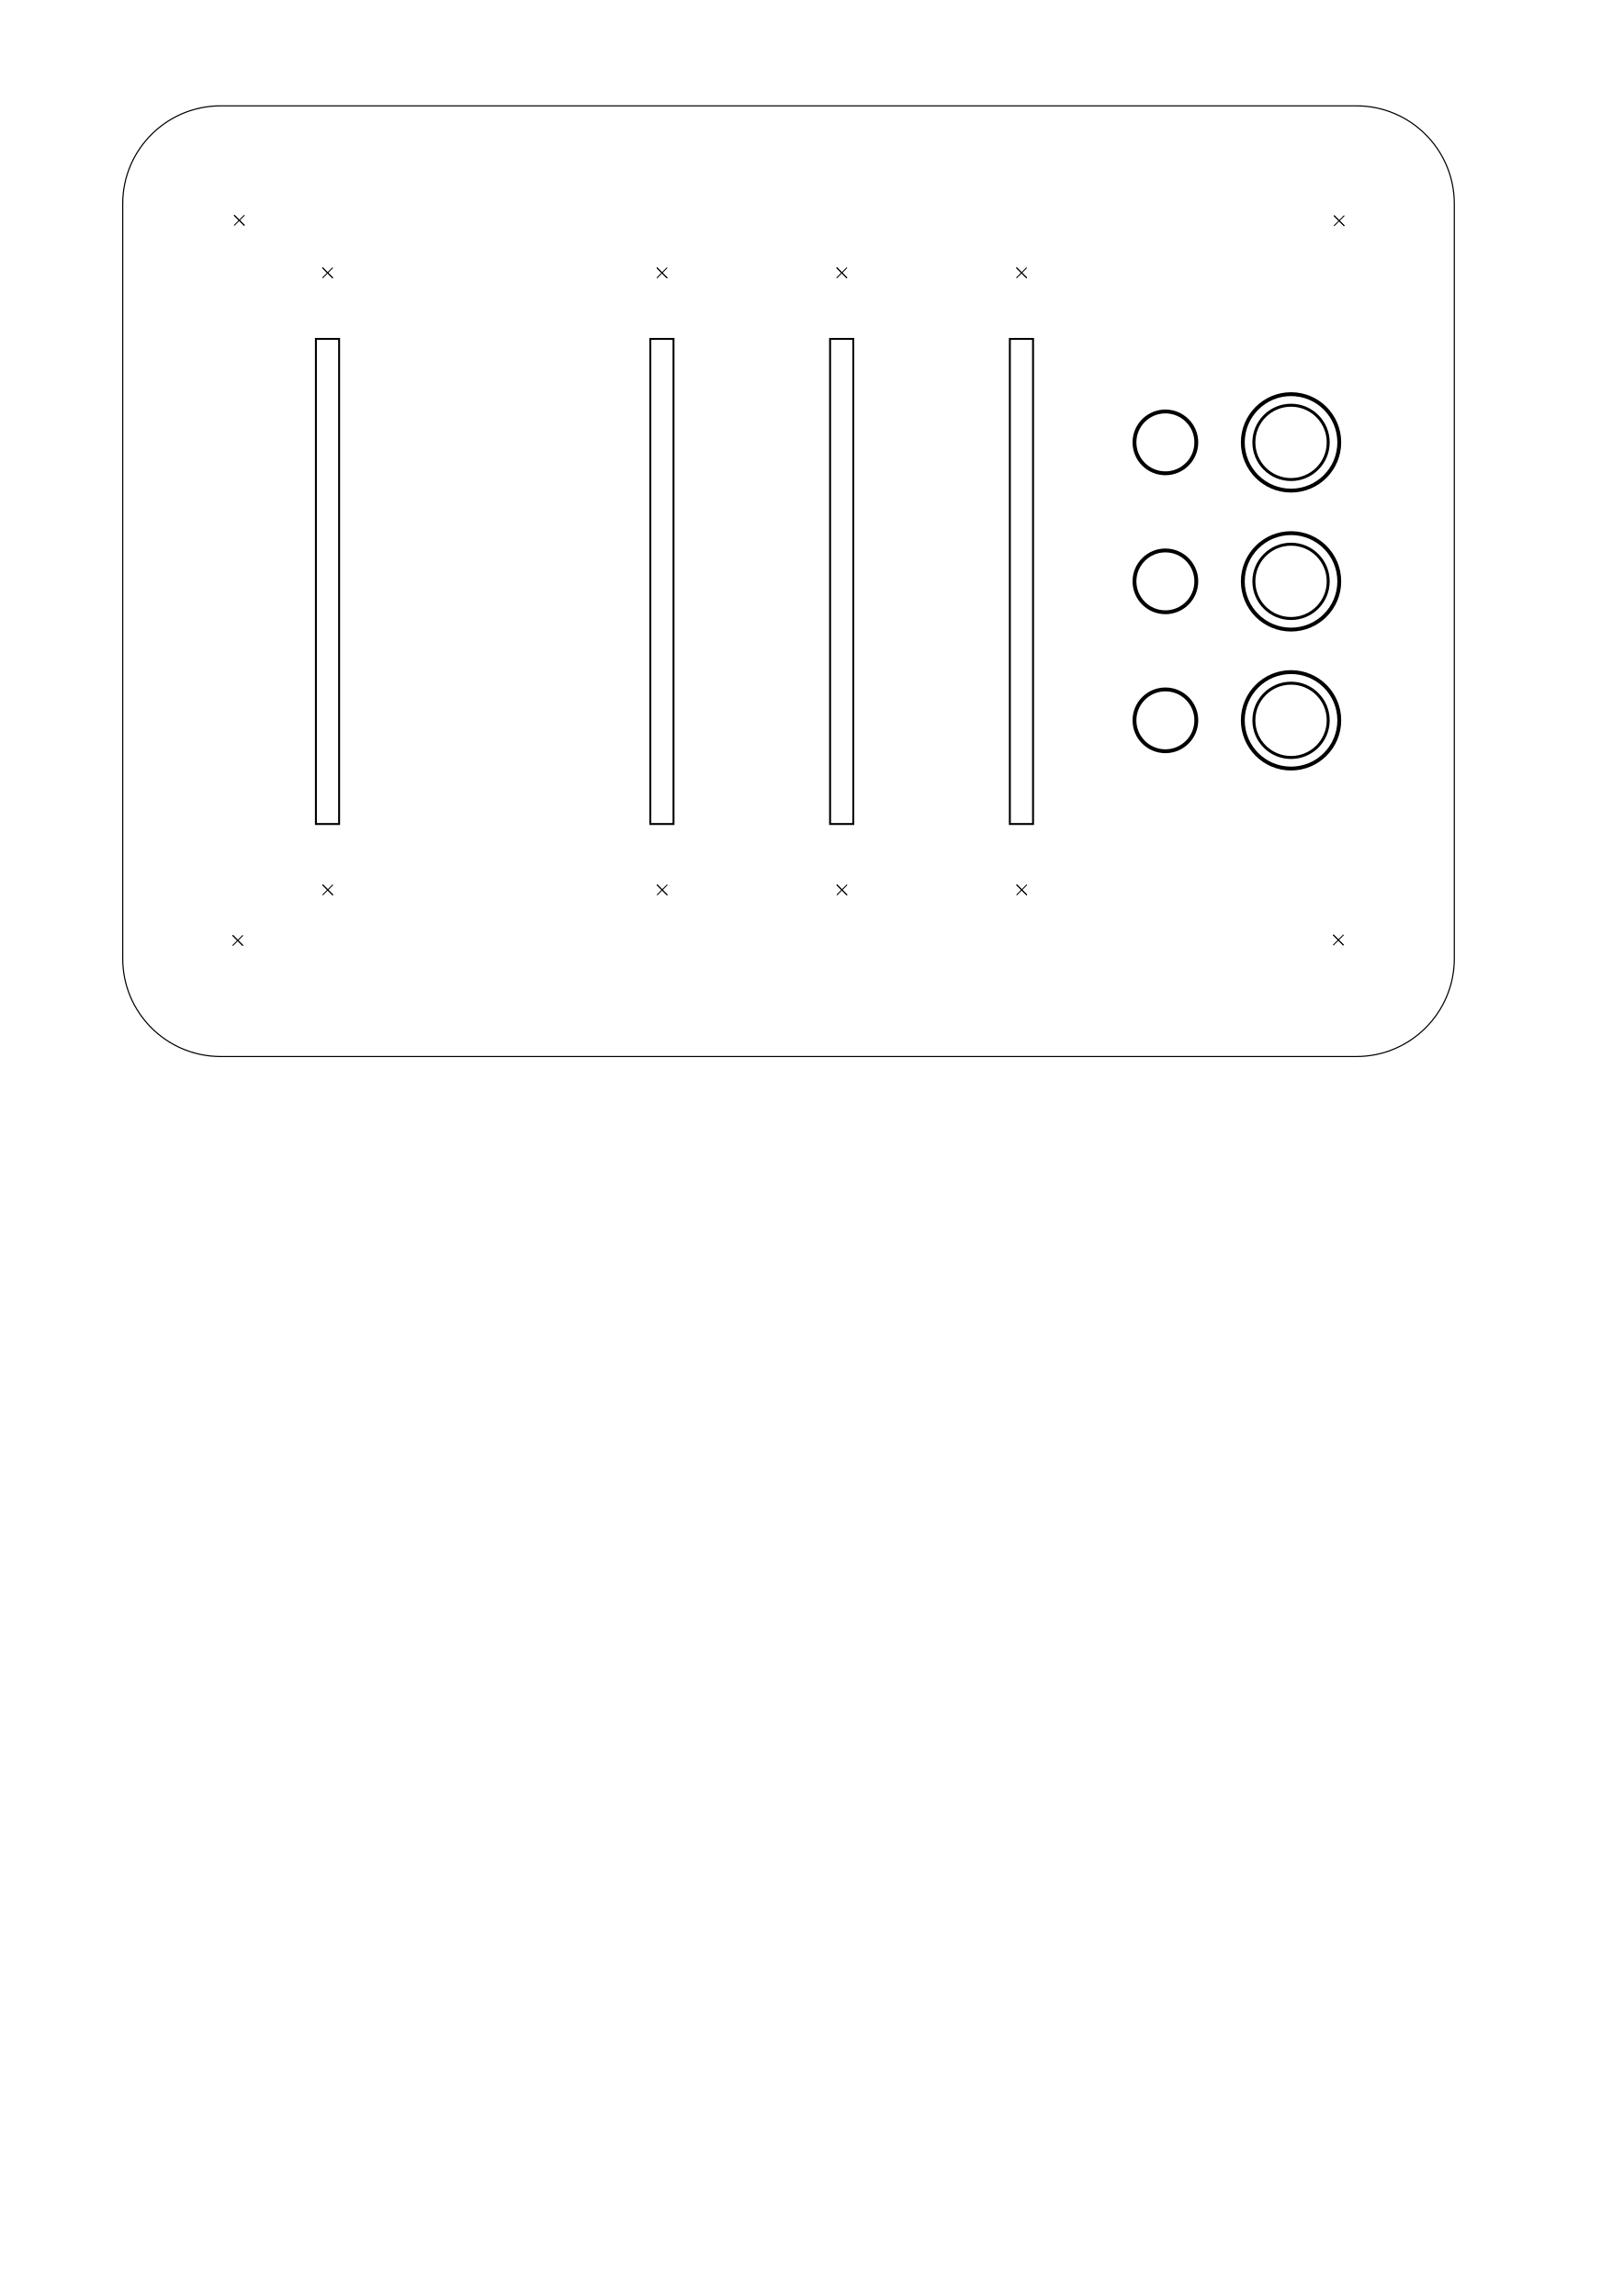
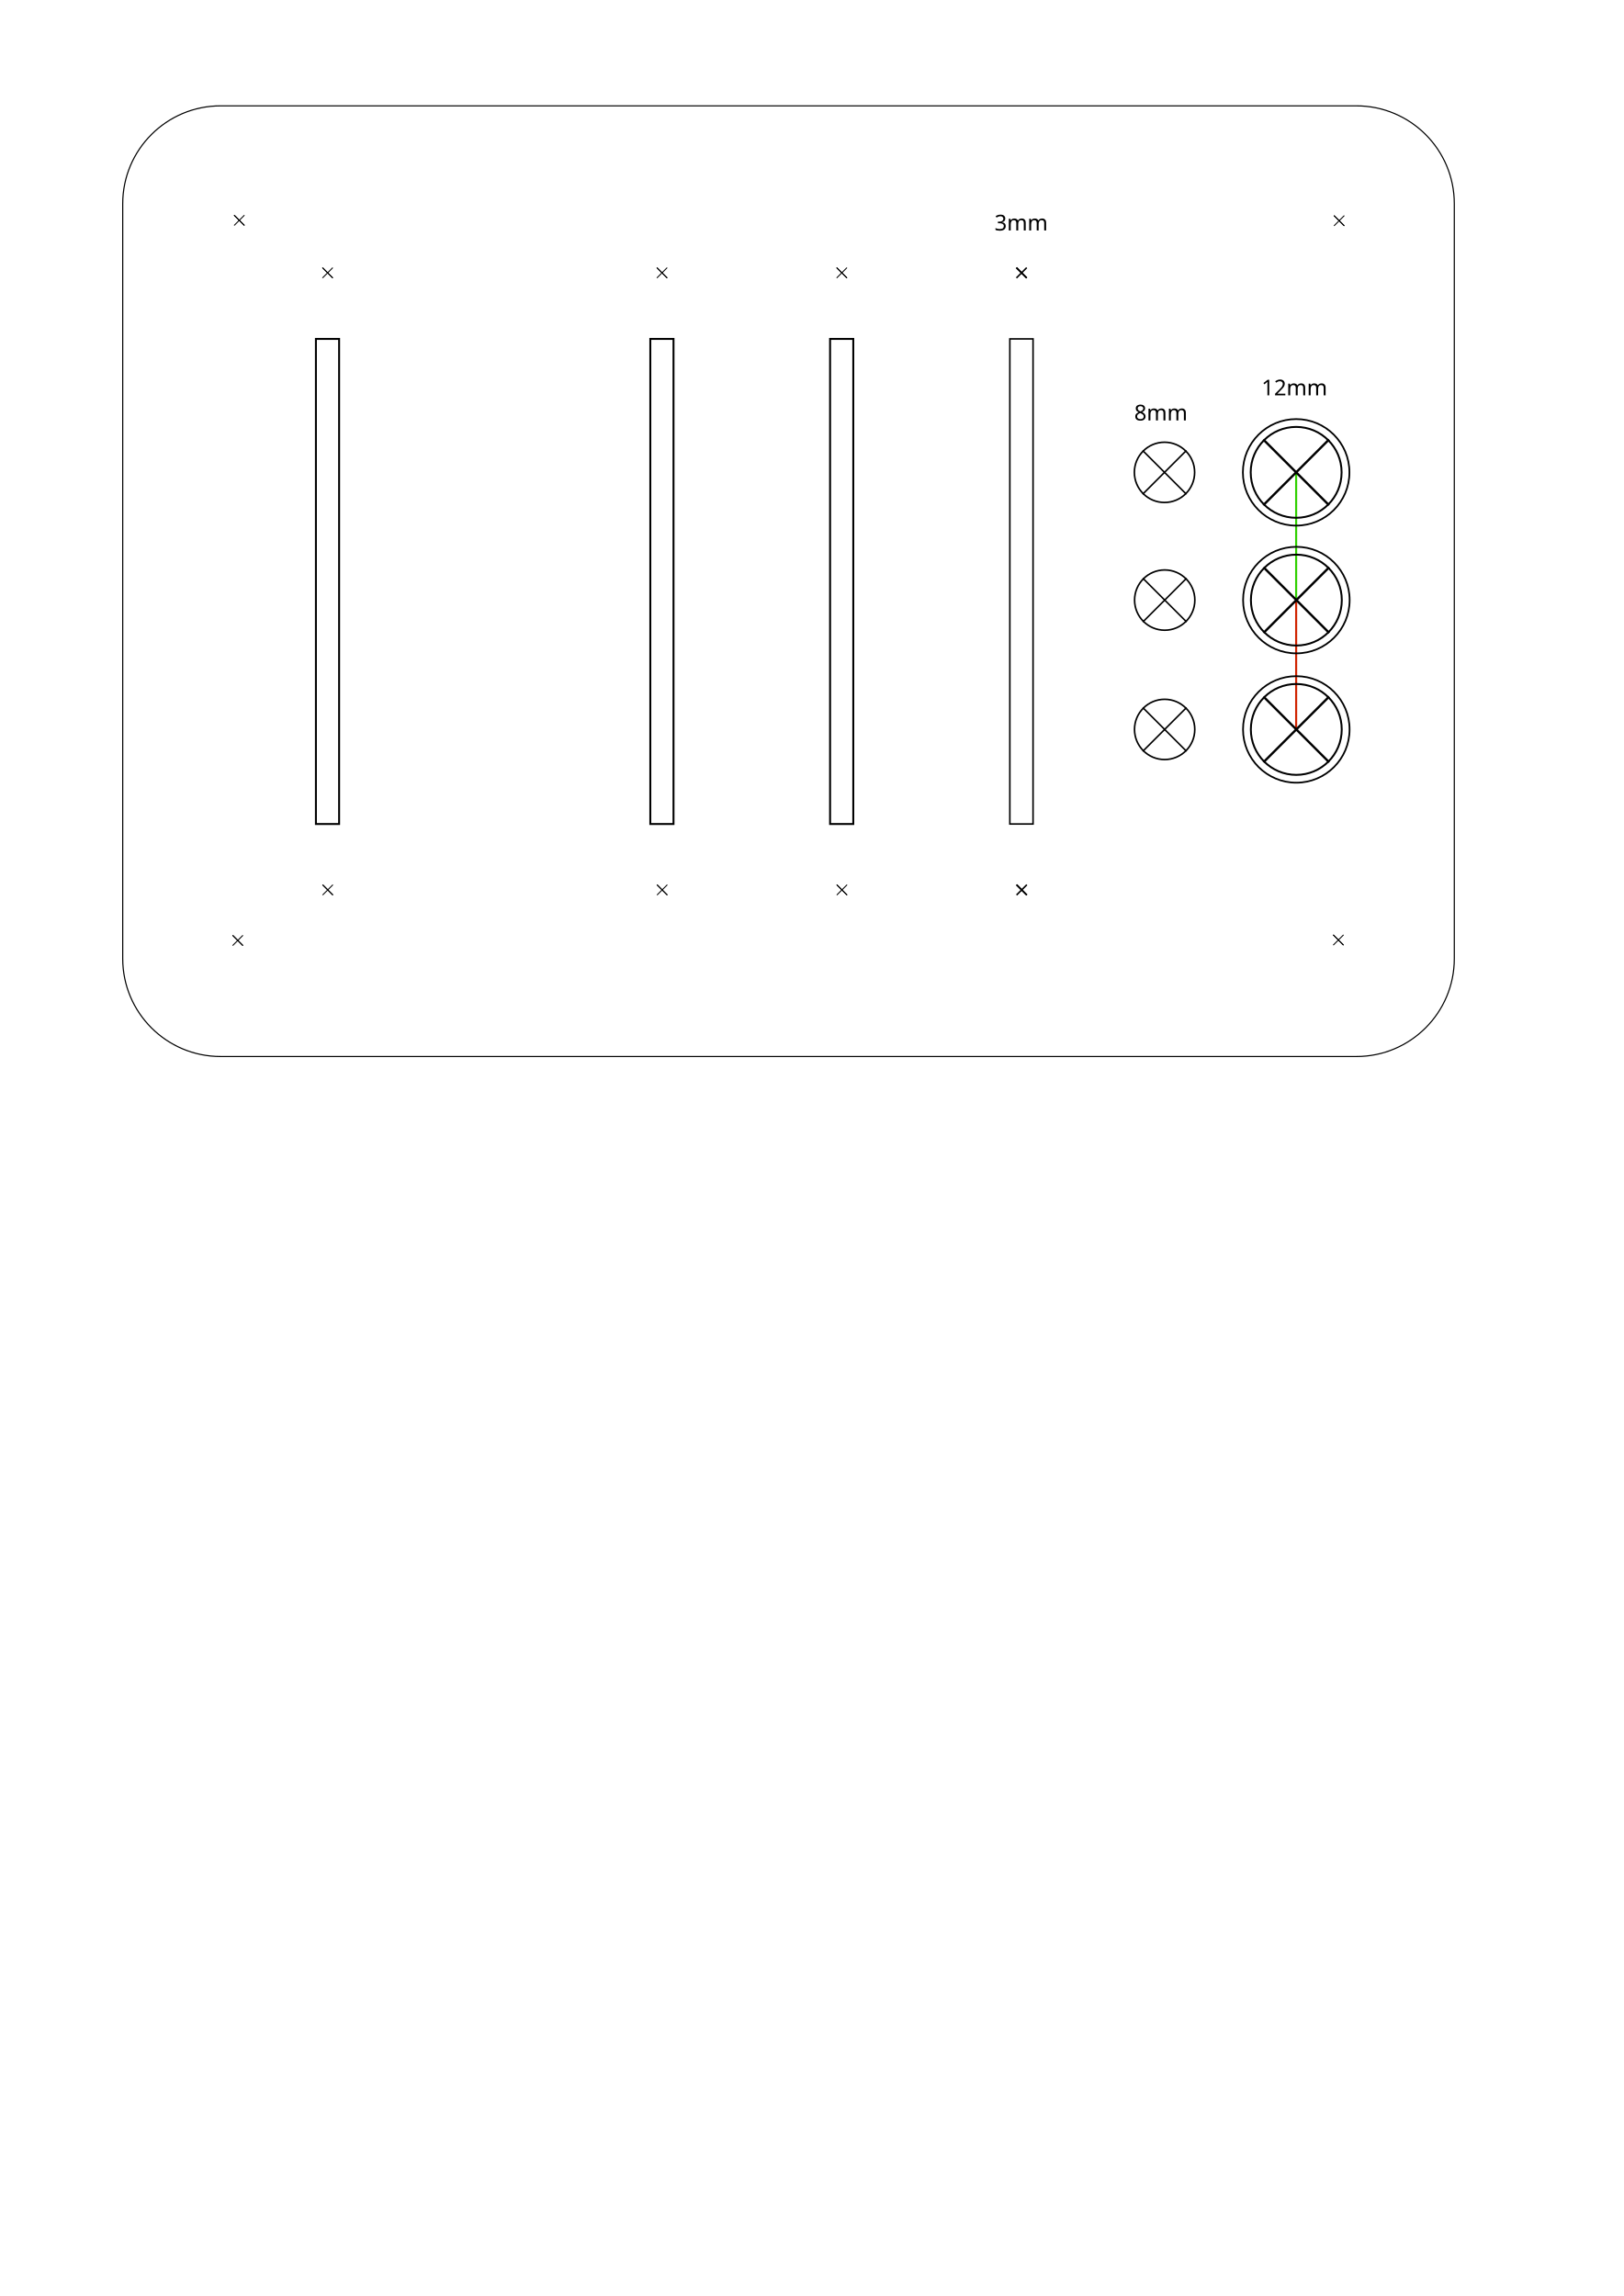
<svg xmlns="http://www.w3.org/2000/svg" width="210mm" height="297mm" viewBox="0 0 210 297" version="1.1" id="svg5">
  <defs id="defs2" />
  <g id="layer2" style="display:none">
    <rect style="fill:#ffc0c0;fill-opacity:1;stroke:#000000;stroke-width:0.176;stroke-miterlimit:4;stroke-dasharray:none;stroke-opacity:1" id="rect2167" width="39.824" height="19.949" x="44.071" y="65.227" />
    <rect style="fill:#ffc0c0;fill-opacity:1;stroke:#000000;stroke-width:0.125;stroke-miterlimit:4;stroke-dasharray:none;stroke-opacity:1" id="rect2167-7" width="19.875" height="20" x="87.296" y="65.201" />
    <rect style="fill:#ffc0c0;fill-opacity:1;stroke:#000000;stroke-width:0.125;stroke-miterlimit:4;stroke-dasharray:none;stroke-opacity:1" id="rect2167-5" width="19.875" height="20" x="110.546" y="65.201" />
    <rect style="display:inline;fill:#ffc0c0;fill-opacity:1;stroke:#000000;stroke-width:0.205;stroke-miterlimit:4;stroke-dasharray:none;stroke-opacity:1" id="rect2167-5-3" width="54.272" height="19.92" x="133.836" y="65.255" />
    <rect style="display:inline;fill:#ffc0c0;fill-opacity:1;stroke:#000000;stroke-width:0.152;stroke-miterlimit:4;stroke-dasharray:none;stroke-opacity:1" id="rect2167-5-3-6-2" width="19.848" height="29.848" x="75.684" y="13.791" />
    <rect style="display:inline;fill:#ffc0c0;fill-opacity:1;stroke:#000000;stroke-width:0.152;stroke-miterlimit:4;stroke-dasharray:none;stroke-opacity:1" id="rect2167-5-3-6-2-9" width="19.848" height="29.848" x="75.684" y="106.791" />
    <rect style="display:inline;fill:#ffc0c0;fill-opacity:1;stroke:#000000;stroke-width:0.139;stroke-miterlimit:4;stroke-dasharray:none;stroke-opacity:1" id="rect2167-5-3-5" width="24.861" height="19.986" x="15.803" y="65.222" />
    <rect style="display:inline;fill:#ffc0c0;fill-opacity:1;stroke:#000000;stroke-width:0.093;stroke-miterlimit:4;stroke-dasharray:none;stroke-opacity:1" id="rect5391-2" width="14.907" height="14.907" x="15.867" y="121.736" />
    <rect style="display:inline;fill:#ffc0c0;fill-opacity:1;stroke:#000000;stroke-width:0.093;stroke-miterlimit:4;stroke-dasharray:none;stroke-opacity:1" id="rect5391" width="14.907" height="14.907" x="15.952" y="13.541" />
    <rect style="display:inline;fill:#ffc0c0;fill-opacity:1;stroke:#000000;stroke-width:0.093;stroke-miterlimit:4;stroke-dasharray:none;stroke-opacity:1" id="rect5391-6" width="14.907" height="14.907" x="173.187" y="13.656" />
    <rect style="display:inline;fill:#ffc0c0;fill-opacity:1;stroke:#000000;stroke-width:0.093;stroke-miterlimit:4;stroke-dasharray:none;stroke-opacity:1" id="rect5391-6-1" width="14.907" height="14.907" x="173.127" y="121.635" />
-     <rect style="fill:none;fill-opacity:0.208;stroke:#000000;stroke-width:0.124;stroke-miterlimit:4;stroke-dasharray:none;stroke-opacity:1" id="rect6400" width="6.876" height="6.876" x="176.441" y="59.853" ry="0" />
-     <rect style="display:inline;fill:none;fill-opacity:0.208;stroke:#000000;stroke-width:0.124;stroke-miterlimit:4;stroke-dasharray:none;stroke-opacity:1" id="rect6671" width="6.876" height="6.876" x="168.741" y="86.048" ry="0" />
-     <rect style="display:inline;fill:none;fill-opacity:0.208;stroke:#000000;stroke-width:0.124;stroke-miterlimit:4;stroke-dasharray:none;stroke-opacity:1" id="rect6669" width="6.876" height="6.876" x="168.643" y="67.818" ry="0" />
  </g>
  <g id="layer3" style="display:inline">
    <rect style="fill:none;fill-opacity:0.208;stroke:#000000;stroke-width:0.147;stroke-miterlimit:4;stroke-dasharray:none;stroke-opacity:1" id="rect4282" width="172.218" height="122.975" x="15.873" y="13.692" ry="12.666" />
  </g>
  <g id="layer1">
    <g id="g2063" transform="translate(-13.46598,-20.28778)">
      <rect style="fill:none;stroke:#000000;stroke-width:0.25;stroke-miterlimit:4;stroke-dasharray:none;stroke-opacity:1" id="rect846" width="3" height="62.75" x="54.324" y="64.127" ry="0" />
      <g id="g1878" transform="rotate(45,-41.36152,98.25644)">
        <path style="fill:none;stroke:#000000;stroke-width:0.125;stroke-linecap:butt;stroke-linejoin:miter;stroke-miterlimit:4;stroke-dasharray:none;stroke-opacity:1" d="m 52.703,55.778 h 1.884" id="path1689" />
        <path style="fill:none;stroke:#000000;stroke-width:0.125;stroke-linecap:butt;stroke-linejoin:miter;stroke-miterlimit:4;stroke-dasharray:none;stroke-opacity:1" d="m 52.703,55.778 h 1.884" id="path1851" />
        <path style="fill:none;stroke:#000000;stroke-width:0.125;stroke-linecap:butt;stroke-linejoin:miter;stroke-miterlimit:4;stroke-dasharray:none;stroke-opacity:1" d="m 53.646,54.836 v 1.884" id="path1851-6" />
      </g>
      <g id="g1966" transform="rotate(45,54.98474,58.32565)">
        <path style="fill:none;stroke:#000000;stroke-width:0.125;stroke-linecap:butt;stroke-linejoin:miter;stroke-miterlimit:4;stroke-dasharray:none;stroke-opacity:1" d="m 52.703,55.778 h 1.884" id="path1960" />
        <path style="fill:none;stroke:#000000;stroke-width:0.125;stroke-linecap:butt;stroke-linejoin:miter;stroke-miterlimit:4;stroke-dasharray:none;stroke-opacity:1" d="m 52.703,55.778 h 1.884" id="path1962" />
        <path style="fill:none;stroke:#000000;stroke-width:0.125;stroke-linecap:butt;stroke-linejoin:miter;stroke-miterlimit:4;stroke-dasharray:none;stroke-opacity:1" d="m 53.646,54.836 v 1.884" id="path1964" />
      </g>
    </g>
    <g id="g2083" transform="translate(29.78402,-20.28778)">
      <rect style="fill:none;stroke:#000000;stroke-width:0.25;stroke-miterlimit:4;stroke-dasharray:none;stroke-opacity:1" id="rect2065" width="3" height="62.75" x="54.324" y="64.127" ry="0" />
      <g id="g2073" transform="rotate(45,-41.36152,98.25644)">
        <path style="fill:none;stroke:#000000;stroke-width:0.125;stroke-linecap:butt;stroke-linejoin:miter;stroke-miterlimit:4;stroke-dasharray:none;stroke-opacity:1" d="m 52.703,55.778 h 1.884" id="path2067" />
        <path style="fill:none;stroke:#000000;stroke-width:0.125;stroke-linecap:butt;stroke-linejoin:miter;stroke-miterlimit:4;stroke-dasharray:none;stroke-opacity:1" d="m 52.703,55.778 h 1.884" id="path2069" />
        <path style="fill:none;stroke:#000000;stroke-width:0.125;stroke-linecap:butt;stroke-linejoin:miter;stroke-miterlimit:4;stroke-dasharray:none;stroke-opacity:1" d="m 53.646,54.836 v 1.884" id="path2071" />
      </g>
      <g id="g2081" transform="rotate(45,54.98474,58.32565)">
        <path style="fill:none;stroke:#000000;stroke-width:0.125;stroke-linecap:butt;stroke-linejoin:miter;stroke-miterlimit:4;stroke-dasharray:none;stroke-opacity:1" d="m 52.703,55.778 h 1.884" id="path2075" />
        <path style="fill:none;stroke:#000000;stroke-width:0.125;stroke-linecap:butt;stroke-linejoin:miter;stroke-miterlimit:4;stroke-dasharray:none;stroke-opacity:1" d="m 52.703,55.778 h 1.884" id="path2077" />
        <path style="fill:none;stroke:#000000;stroke-width:0.125;stroke-linecap:butt;stroke-linejoin:miter;stroke-miterlimit:4;stroke-dasharray:none;stroke-opacity:1" d="m 53.646,54.836 v 1.884" id="path2079" />
      </g>
    </g>
    <g id="g2103" transform="translate(53.03402,-20.28778)">
      <rect style="fill:none;stroke:#000000;stroke-width:0.25;stroke-miterlimit:4;stroke-dasharray:none;stroke-opacity:1" id="rect2085" width="3" height="62.75" x="54.324" y="64.127" ry="0" />
      <g id="g2093" transform="rotate(45,-41.36152,98.25644)">
        <path style="fill:none;stroke:#000000;stroke-width:0.125;stroke-linecap:butt;stroke-linejoin:miter;stroke-miterlimit:4;stroke-dasharray:none;stroke-opacity:1" d="m 52.703,55.778 h 1.884" id="path2087" />
        <path style="fill:none;stroke:#000000;stroke-width:0.125;stroke-linecap:butt;stroke-linejoin:miter;stroke-miterlimit:4;stroke-dasharray:none;stroke-opacity:1" d="m 52.703,55.778 h 1.884" id="path2089" />
        <path style="fill:none;stroke:#000000;stroke-width:0.125;stroke-linecap:butt;stroke-linejoin:miter;stroke-miterlimit:4;stroke-dasharray:none;stroke-opacity:1" d="m 53.646,54.836 v 1.884" id="path2091" />
      </g>
      <g id="g2101" transform="rotate(45,54.98474,58.32565)">
        <path style="fill:none;stroke:#000000;stroke-width:0.125;stroke-linecap:butt;stroke-linejoin:miter;stroke-miterlimit:4;stroke-dasharray:none;stroke-opacity:1" d="m 52.703,55.778 h 1.884" id="path2095" />
        <path style="fill:none;stroke:#000000;stroke-width:0.125;stroke-linecap:butt;stroke-linejoin:miter;stroke-miterlimit:4;stroke-dasharray:none;stroke-opacity:1" d="m 52.703,55.778 h 1.884" id="path2097" />
        <path style="fill:none;stroke:#000000;stroke-width:0.125;stroke-linecap:butt;stroke-linejoin:miter;stroke-miterlimit:4;stroke-dasharray:none;stroke-opacity:1" d="m 53.646,54.836 v 1.884" id="path2099" />
      </g>
    </g>
-     <g id="g2143" transform="translate(76.28401,-20.28778)">
-       <rect style="fill:none;stroke:#000000;stroke-width:0.25;stroke-miterlimit:4;stroke-dasharray:none;stroke-opacity:1" id="rect2125" width="3" height="62.75" x="54.324" y="64.127" ry="0" />
-       <g id="g2133" transform="rotate(45,-41.36152,98.25644)">
-         <path style="fill:none;stroke:#000000;stroke-width:0.125;stroke-linecap:butt;stroke-linejoin:miter;stroke-miterlimit:4;stroke-dasharray:none;stroke-opacity:1" d="m 52.703,55.778 h 1.884" id="path2127" />
-         <path style="fill:none;stroke:#000000;stroke-width:0.125;stroke-linecap:butt;stroke-linejoin:miter;stroke-miterlimit:4;stroke-dasharray:none;stroke-opacity:1" d="m 52.703,55.778 h 1.884" id="path2129" />
-         <path style="fill:none;stroke:#000000;stroke-width:0.125;stroke-linecap:butt;stroke-linejoin:miter;stroke-miterlimit:4;stroke-dasharray:none;stroke-opacity:1" d="m 53.646,54.836 v 1.884" id="path2131" />
+     <g id="g2143" transform="translate(76.28401,-20.28778)" style="stroke-width:0.2;stroke-miterlimit:4;stroke-dasharray:none">
+       <rect style="fill:none;stroke:#000000;stroke-width:0.2;stroke-miterlimit:4;stroke-dasharray:none;stroke-opacity:1" id="rect2125" width="3" height="62.75" x="54.324" y="64.127" ry="0" />
+       <g id="g2133" transform="rotate(45,-41.36152,98.25644)" style="stroke-width:0.2;stroke-miterlimit:4;stroke-dasharray:none">
+         <path style="fill:none;stroke:#000000;stroke-width:0.2;stroke-linecap:butt;stroke-linejoin:miter;stroke-miterlimit:4;stroke-dasharray:none;stroke-opacity:1" d="m 52.703,55.778 h 1.884" id="path2127" />
+         <path style="fill:none;stroke:#000000;stroke-width:0.2;stroke-linecap:butt;stroke-linejoin:miter;stroke-miterlimit:4;stroke-dasharray:none;stroke-opacity:1" d="m 52.703,55.778 h 1.884" id="path2129" />
+         <path style="fill:none;stroke:#000000;stroke-width:0.2;stroke-linecap:butt;stroke-linejoin:miter;stroke-miterlimit:4;stroke-dasharray:none;stroke-opacity:1" d="m 53.646,54.836 v 1.884" id="path2131" />
      </g>
-       <g id="g2141" transform="rotate(45,54.98474,58.32565)">
-         <path style="fill:none;stroke:#000000;stroke-width:0.125;stroke-linecap:butt;stroke-linejoin:miter;stroke-miterlimit:4;stroke-dasharray:none;stroke-opacity:1" d="m 52.703,55.778 h 1.884" id="path2135" />
-         <path style="fill:none;stroke:#000000;stroke-width:0.125;stroke-linecap:butt;stroke-linejoin:miter;stroke-miterlimit:4;stroke-dasharray:none;stroke-opacity:1" d="m 52.703,55.778 h 1.884" id="path2137" />
-         <path style="fill:none;stroke:#000000;stroke-width:0.125;stroke-linecap:butt;stroke-linejoin:miter;stroke-miterlimit:4;stroke-dasharray:none;stroke-opacity:1" d="m 53.646,54.836 v 1.884" id="path2139" />
+       <g id="g2141" transform="rotate(45,54.98474,58.32565)" style="stroke-width:0.2;stroke-miterlimit:4;stroke-dasharray:none">
+         <path style="fill:none;stroke:#000000;stroke-width:0.2;stroke-linecap:butt;stroke-linejoin:miter;stroke-miterlimit:4;stroke-dasharray:none;stroke-opacity:1" d="m 52.703,55.778 h 1.884" id="path2135" />
+         <path style="fill:none;stroke:#000000;stroke-width:0.2;stroke-linecap:butt;stroke-linejoin:miter;stroke-miterlimit:4;stroke-dasharray:none;stroke-opacity:1" d="m 52.703,55.778 h 1.884" id="path2137" />
+         <path style="fill:none;stroke:#000000;stroke-width:0.2;stroke-linecap:butt;stroke-linejoin:miter;stroke-miterlimit:4;stroke-dasharray:none;stroke-opacity:1" d="m 53.646,54.836 v 1.884" id="path2139" />
      </g>
    </g>
    <g id="g5138" transform="rotate(45,75.22501,14.73868)">
      <path style="fill:none;stroke:#000000;stroke-width:0.125;stroke-linecap:butt;stroke-linejoin:miter;stroke-miterlimit:4;stroke-dasharray:none;stroke-opacity:1" d="m 52.703,55.778 h 1.884" id="path5132" />
      <path style="fill:none;stroke:#000000;stroke-width:0.125;stroke-linecap:butt;stroke-linejoin:miter;stroke-miterlimit:4;stroke-dasharray:none;stroke-opacity:1" d="m 52.703,55.778 h 1.884" id="path5134" />
      <path style="fill:none;stroke:#000000;stroke-width:0.125;stroke-linecap:butt;stroke-linejoin:miter;stroke-miterlimit:4;stroke-dasharray:none;stroke-opacity:1" d="m 53.646,54.836 v 1.884" id="path5136" />
    </g>
    <g id="g5138-0" transform="rotate(45,146.2891,186.4762)">
      <path style="fill:none;stroke:#000000;stroke-width:0.125;stroke-linecap:butt;stroke-linejoin:miter;stroke-miterlimit:4;stroke-dasharray:none;stroke-opacity:1" d="m 52.703,55.778 h 1.884" id="path5132-6" />
      <path style="fill:none;stroke:#000000;stroke-width:0.125;stroke-linecap:butt;stroke-linejoin:miter;stroke-miterlimit:4;stroke-dasharray:none;stroke-opacity:1" d="m 52.703,55.778 h 1.884" id="path5134-2" />
      <path style="fill:none;stroke:#000000;stroke-width:0.125;stroke-linecap:butt;stroke-linejoin:miter;stroke-miterlimit:4;stroke-dasharray:none;stroke-opacity:1" d="m 53.646,54.836 v 1.884" id="path5136-6" />
    </g>
    <g id="g5138-7" transform="rotate(45,-37.31631,61.08128)">
      <path style="fill:none;stroke:#000000;stroke-width:0.125;stroke-linecap:butt;stroke-linejoin:miter;stroke-miterlimit:4;stroke-dasharray:none;stroke-opacity:1" d="m 52.703,55.778 h 1.884" id="path5132-0" />
      <path style="fill:none;stroke:#000000;stroke-width:0.125;stroke-linecap:butt;stroke-linejoin:miter;stroke-miterlimit:4;stroke-dasharray:none;stroke-opacity:1" d="m 52.703,55.778 h 1.884" id="path5134-9" />
      <path style="fill:none;stroke:#000000;stroke-width:0.125;stroke-linecap:butt;stroke-linejoin:miter;stroke-miterlimit:4;stroke-dasharray:none;stroke-opacity:1" d="m 53.646,54.836 v 1.884" id="path5136-3" />
    </g>
    <g id="g5138-0-8" transform="rotate(45,33.92624,232.8779)" style="display:inline">
      <path style="fill:none;stroke:#000000;stroke-width:0.125;stroke-linecap:butt;stroke-linejoin:miter;stroke-miterlimit:4;stroke-dasharray:none;stroke-opacity:1" d="m 52.703,55.778 h 1.884" id="path5132-6-7" />
      <path style="fill:none;stroke:#000000;stroke-width:0.125;stroke-linecap:butt;stroke-linejoin:miter;stroke-miterlimit:4;stroke-dasharray:none;stroke-opacity:1" d="m 52.703,55.778 h 1.884" id="path5134-2-9" />
      <path style="fill:none;stroke:#000000;stroke-width:0.125;stroke-linecap:butt;stroke-linejoin:miter;stroke-miterlimit:4;stroke-dasharray:none;stroke-opacity:1" d="m 53.646,54.836 v 1.884" id="path5136-6-2" />
    </g>
-     <g id="g6690" transform="matrix(-1,0,0,1,318.3509,-0.1314548)">
-       <g id="g6487" transform="translate(-20.0028,-5.935496)">
-         <g id="g4578" transform="translate(26.05637,-196.6447)">
-           <ellipse style="fill:none;fill-opacity:0.254;stroke:#000000;stroke-width:0.5;stroke-miterlimit:4;stroke-dasharray:none;stroke-dashoffset:0;stroke-opacity:1" id="path4185" cx="145.322" cy="259.936" rx="6.238" ry="6.239" />
-           <circle style="fill:none;fill-opacity:0.254;stroke:#000000;stroke-width:0.385;stroke-miterlimit:4;stroke-dasharray:none;stroke-dashoffset:0;stroke-opacity:1" id="ellipse4574" cx="145.322" cy="259.936" r="4.807" />
+     <g id="g14865" transform="translate(0,4.090359)">
+       <path style="display:inline;fill:none;stroke:#30d000;stroke-width:0.264px;stroke-linecap:butt;stroke-linejoin:miter;stroke-opacity:1" d="m 167.637,57.011 v 16.583" id="path14174" />
+       <path style="display:inline;fill:none;stroke:#d02300;stroke-width:0.264px;stroke-linecap:butt;stroke-linejoin:miter;stroke-opacity:1" d="m 167.637,73.594 v 16.583" id="path14465" />
+       <ellipse style="fill:none;fill-opacity:0.254;stroke:#000000;stroke-width:0.221;stroke-miterlimit:4;stroke-dasharray:none;stroke-dashoffset:0;stroke-opacity:1" id="path4185" cx="-167.637" cy="57.011" rx="6.89" ry="6.89" transform="scale(-1,1)" />
+       <circle cx="-150.61" cy="57.011" fill="none" stroke="#000000" stroke-width="0.125mm" id="circle6165" transform="scale(-1,1)" style="stroke-width:0.207;stroke-miterlimit:4;stroke-dasharray:none" r="1.031mm" />
+       <g id="g7669" transform="rotate(135,150.0451,45.74635)">
+         <path style="fill:none;stroke:#000000;stroke-width:0.2;stroke-linecap:butt;stroke-linejoin:miter;stroke-miterlimit:4;stroke-dasharray:none;stroke-opacity:1" d="m 157.611,41.381 v -8" id="path7544" />
+         <path style="fill:none;stroke:#000000;stroke-width:0.2;stroke-linecap:butt;stroke-linejoin:miter;stroke-miterlimit:4;stroke-dasharray:none;stroke-opacity:1" d="m 153.611,37.381 h 8" id="path7544-2" />
+       </g>
+       <g id="g12255" transform="translate(2.883514,17.5636)">
+         <circle style="fill:none;fill-opacity:0.254;stroke:#000000;stroke-width:0.245;stroke-miterlimit:4;stroke-dasharray:none;stroke-dashoffset:0;stroke-opacity:1" id="ellipse4574" cx="-164.753" cy="39.448" transform="scale(-1,1)" r="5.878" />
+         <g id="g7669-2" transform="matrix(-1.06066,-1.06066,1.06066,-1.06066,292.2761,246.2678)">
+           <path style="fill:none;stroke:#000000;stroke-width:0.2;stroke-linecap:butt;stroke-linejoin:miter;stroke-miterlimit:4;stroke-dasharray:none;stroke-opacity:1" d="m 157.611,41.381 v -8" id="path7544-8" />
+           <path style="fill:none;stroke:#000000;stroke-width:0.2;stroke-linecap:butt;stroke-linejoin:miter;stroke-miterlimit:4;stroke-dasharray:none;stroke-opacity:1" d="m 153.611,37.381 h 8" id="path7544-2-9" />
        </g>
-         <circle cx="187.629" cy="63.291" fill="none" r="1.058mm" stroke="#000000" stroke-width="0.132mm" id="circle6165" />
      </g>
-       <g id="g6657" transform="translate(-20.0028,12.0415)">
-         <g id="g6653" transform="translate(26.05637,-196.6447)">
-           <ellipse style="fill:none;fill-opacity:0.254;stroke:#000000;stroke-width:0.5;stroke-miterlimit:4;stroke-dasharray:none;stroke-dashoffset:0;stroke-opacity:1" id="ellipse6649" cx="145.322" cy="259.936" rx="6.238" ry="6.239" />
-           <circle style="fill:none;fill-opacity:0.254;stroke:#000000;stroke-width:0.385;stroke-miterlimit:4;stroke-dasharray:none;stroke-dashoffset:0;stroke-opacity:1" id="circle6651" cx="145.322" cy="259.936" r="4.807" />
+       <text xml:space="preserve" style="font-style:normal;font-weight:normal;font-size:2.822px;line-height:1.25;font-family:sans-serif;fill:#000000;fill-opacity:1;stroke:none;stroke-width:0.265" x="146.693" y="50.293" id="text8753">
+         <tspan id="tspan8751" style="font-size:2.822px;stroke-width:0.265" x="146.693" y="50.293">8mm</tspan>
+       </text>
+       <text xml:space="preserve" style="font-style:normal;font-weight:normal;font-size:2.822px;line-height:1.25;font-family:sans-serif;fill:#000000;fill-opacity:1;stroke:none;stroke-width:0.265" x="163.157" y="47.051" id="text8753-7">
+         <tspan id="tspan8751-3" style="font-size:2.822px;stroke-width:0.265" x="163.157" y="47.051">12mm</tspan>
+       </text>
+       <ellipse style="fill:none;fill-opacity:0.254;stroke:#000000;stroke-width:0.221;stroke-miterlimit:4;stroke-dasharray:none;stroke-dashoffset:0;stroke-opacity:1" id="ellipse14426" cx="-167.663" cy="73.534" rx="6.89" ry="6.89" transform="scale(-1,1)" />
+       <circle cx="-150.637" cy="73.534" fill="none" stroke="#000000" stroke-width="0.125mm" id="circle14428" transform="scale(-1,1)" style="stroke-width:0.207;stroke-miterlimit:4;stroke-dasharray:none" r="1.031mm" />
+       <g id="g14434" transform="rotate(135,146.6364,54.01308)">
+         <path style="fill:none;stroke:#000000;stroke-width:0.2;stroke-linecap:butt;stroke-linejoin:miter;stroke-miterlimit:4;stroke-dasharray:none;stroke-opacity:1" d="m 157.611,41.381 v -8" id="path14430" />
+         <path style="fill:none;stroke:#000000;stroke-width:0.2;stroke-linecap:butt;stroke-linejoin:miter;stroke-miterlimit:4;stroke-dasharray:none;stroke-opacity:1" d="m 153.611,37.381 h 8" id="path14432" />
+       </g>
+       <g id="g14444" transform="translate(2.910079,34.08606)">
+         <circle style="fill:none;fill-opacity:0.254;stroke:#000000;stroke-width:0.245;stroke-miterlimit:4;stroke-dasharray:none;stroke-dashoffset:0;stroke-opacity:1" id="circle14436" cx="-164.753" cy="39.448" transform="scale(-1,1)" r="5.878" />
+         <g id="g14442" transform="matrix(-1.06066,-1.06066,1.06066,-1.06066,292.2761,246.2678)">
+           <path style="fill:none;stroke:#000000;stroke-width:0.2;stroke-linecap:butt;stroke-linejoin:miter;stroke-miterlimit:4;stroke-dasharray:none;stroke-opacity:1" d="m 157.611,41.381 v -8" id="path14438" />
+           <path style="fill:none;stroke:#000000;stroke-width:0.2;stroke-linecap:butt;stroke-linejoin:miter;stroke-miterlimit:4;stroke-dasharray:none;stroke-opacity:1" d="m 153.611,37.381 h 8" id="path14440" />
        </g>
-         <circle cx="187.629" cy="63.291" fill="none" r="1.058mm" stroke="#000000" stroke-width="0.132mm" id="circle6655" />
      </g>
-       <g id="g6667" transform="translate(-20.0028,30.01851)">
-         <g id="g6663" transform="translate(26.05637,-196.6447)">
-           <ellipse style="fill:none;fill-opacity:0.254;stroke:#000000;stroke-width:0.5;stroke-miterlimit:4;stroke-dasharray:none;stroke-dashoffset:0;stroke-opacity:1" id="ellipse6659" cx="145.322" cy="259.936" rx="6.238" ry="6.239" />
-           <circle style="fill:none;fill-opacity:0.254;stroke:#000000;stroke-width:0.385;stroke-miterlimit:4;stroke-dasharray:none;stroke-dashoffset:0;stroke-opacity:1" id="circle6661" cx="145.322" cy="259.936" r="4.807" />
+       <ellipse style="fill:none;fill-opacity:0.254;stroke:#000000;stroke-width:0.221;stroke-miterlimit:4;stroke-dasharray:none;stroke-dashoffset:0;stroke-opacity:1" id="ellipse14565" cx="-167.655" cy="90.265" rx="6.89" ry="6.89" transform="scale(-1,1)" />
+       <circle cx="-150.628" cy="90.265" fill="none" stroke="#000000" stroke-width="0.125mm" id="circle14567" transform="scale(-1,1)" style="stroke-width:0.207;stroke-miterlimit:4;stroke-dasharray:none" r="1.031mm" />
+       <g id="g14573" transform="rotate(135,143.1669,62.37706)">
+         <path style="fill:none;stroke:#000000;stroke-width:0.2;stroke-linecap:butt;stroke-linejoin:miter;stroke-miterlimit:4;stroke-dasharray:none;stroke-opacity:1" d="m 157.611,41.381 v -8" id="path14569" />
+         <path style="fill:none;stroke:#000000;stroke-width:0.2;stroke-linecap:butt;stroke-linejoin:miter;stroke-miterlimit:4;stroke-dasharray:none;stroke-opacity:1" d="m 153.611,37.381 h 8" id="path14571" />
+       </g>
+       <g id="g14583" transform="translate(2.901438,50.81759)">
+         <circle style="fill:none;fill-opacity:0.254;stroke:#000000;stroke-width:0.245;stroke-miterlimit:4;stroke-dasharray:none;stroke-dashoffset:0;stroke-opacity:1" id="circle14575" cx="-164.753" cy="39.448" transform="scale(-1,1)" r="5.878" />
+         <g id="g14581" transform="matrix(-1.06066,-1.06066,1.06066,-1.06066,292.2761,246.2678)">
+           <path style="fill:none;stroke:#000000;stroke-width:0.2;stroke-linecap:butt;stroke-linejoin:miter;stroke-miterlimit:4;stroke-dasharray:none;stroke-opacity:1" d="m 157.611,41.381 v -8" id="path14577" />
+           <path style="fill:none;stroke:#000000;stroke-width:0.2;stroke-linecap:butt;stroke-linejoin:miter;stroke-miterlimit:4;stroke-dasharray:none;stroke-opacity:1" d="m 153.611,37.381 h 8" id="path14579" />
        </g>
-         <circle cx="187.629" cy="63.291" fill="none" r="1.058mm" stroke="#000000" stroke-width="0.132mm" id="circle6665" />
      </g>
    </g>
+     <text xml:space="preserve" style="font-style:normal;font-weight:normal;font-size:2.822px;line-height:1.25;font-family:sans-serif;fill:#000000;fill-opacity:1;stroke:none;stroke-width:0.265" x="128.626" y="29.812" id="text16124">
+       <tspan id="tspan16122" style="font-size:2.822px;stroke-width:0.265" x="128.626" y="29.812">3mm</tspan>
+     </text>
  </g>
</svg>
